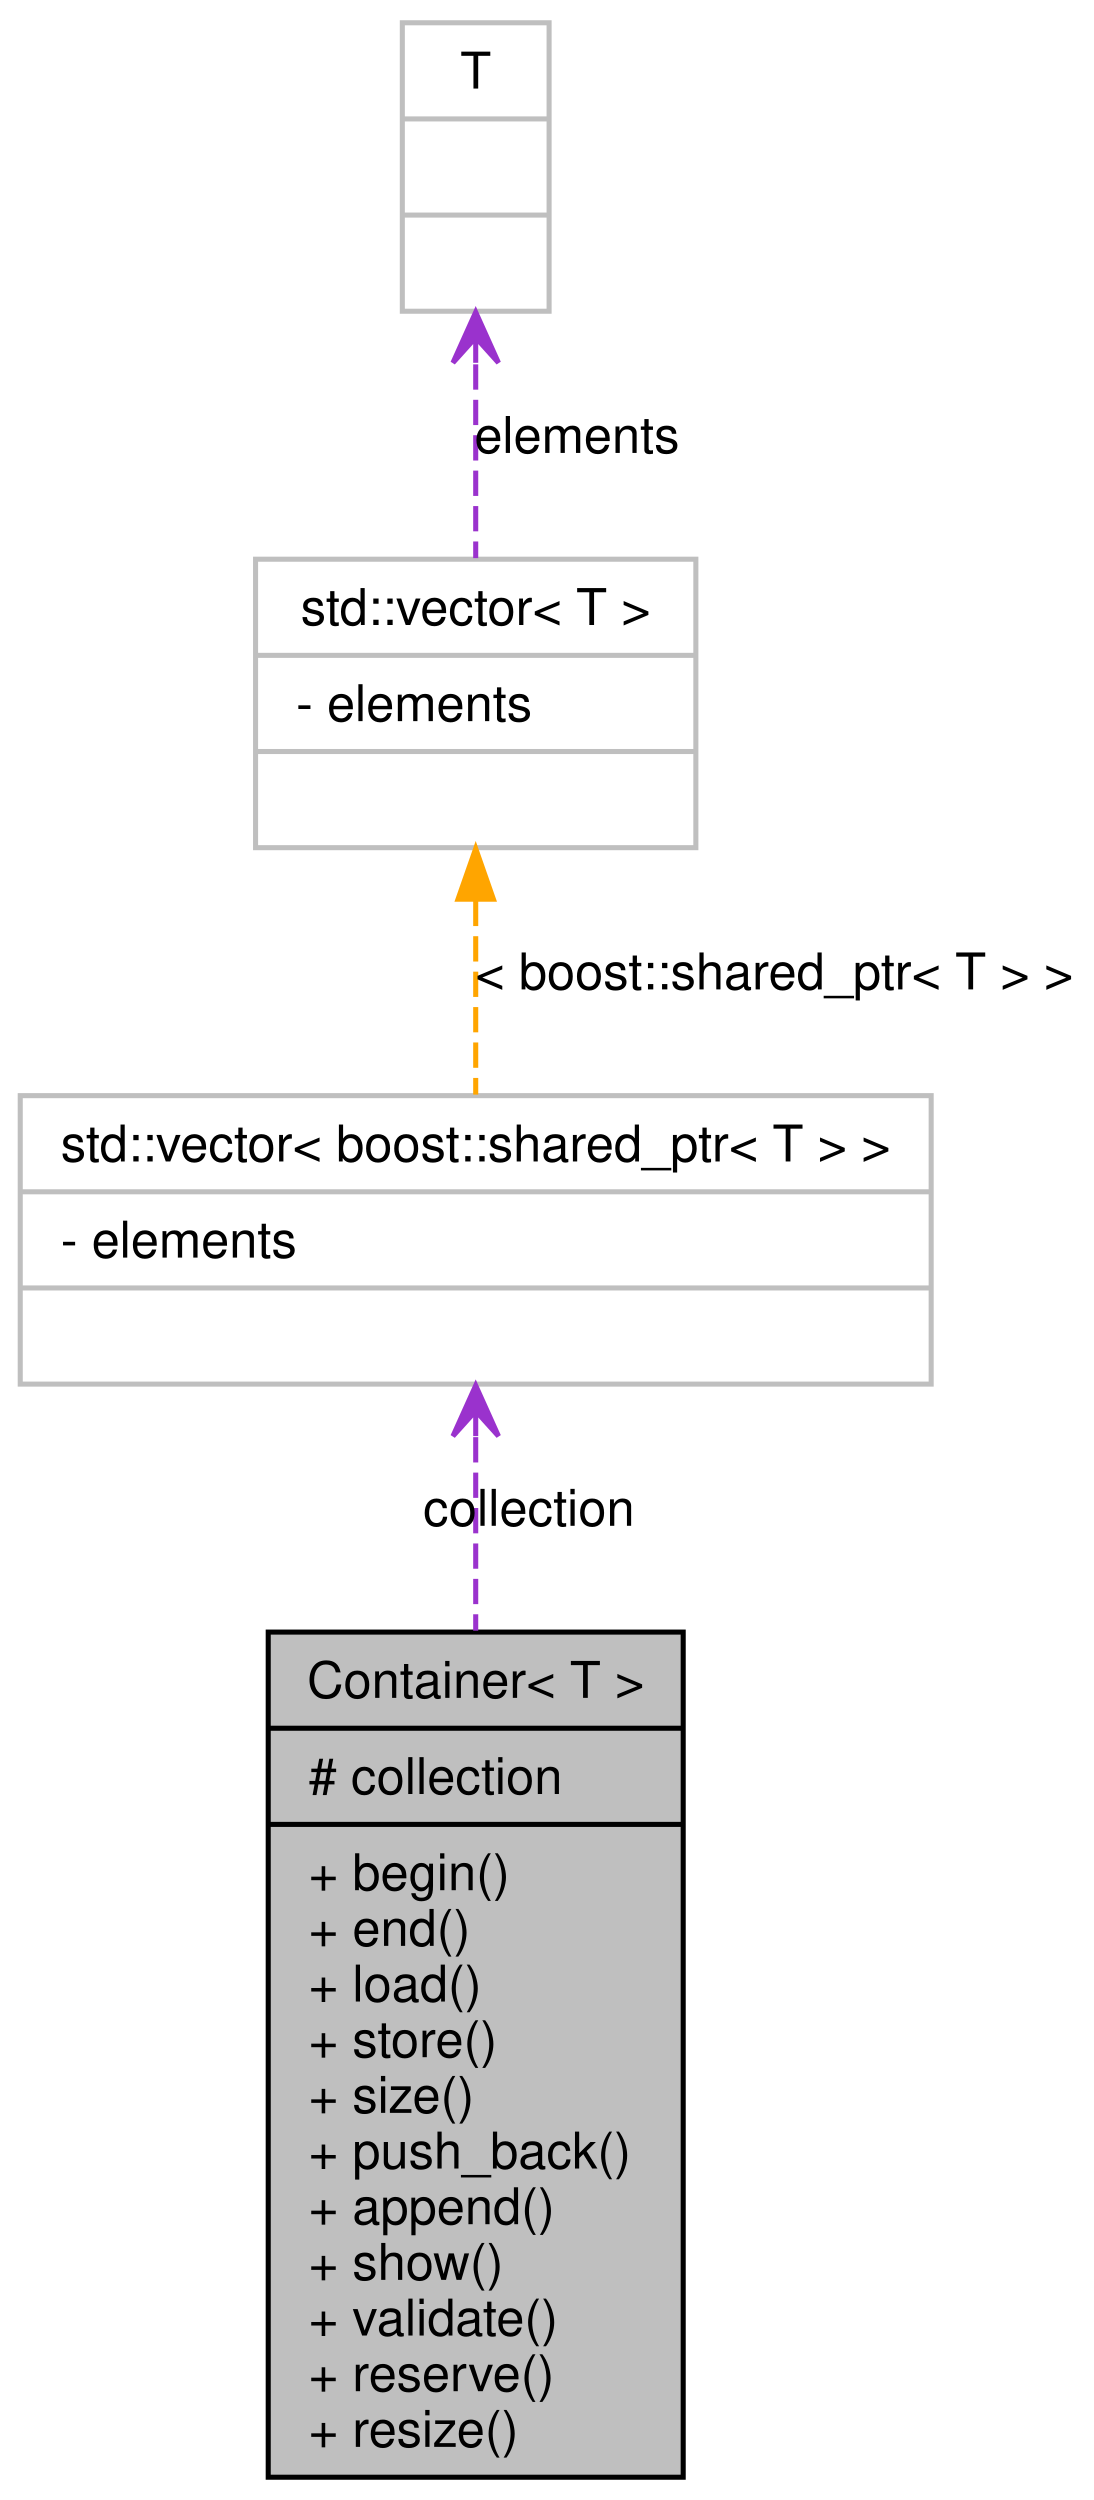
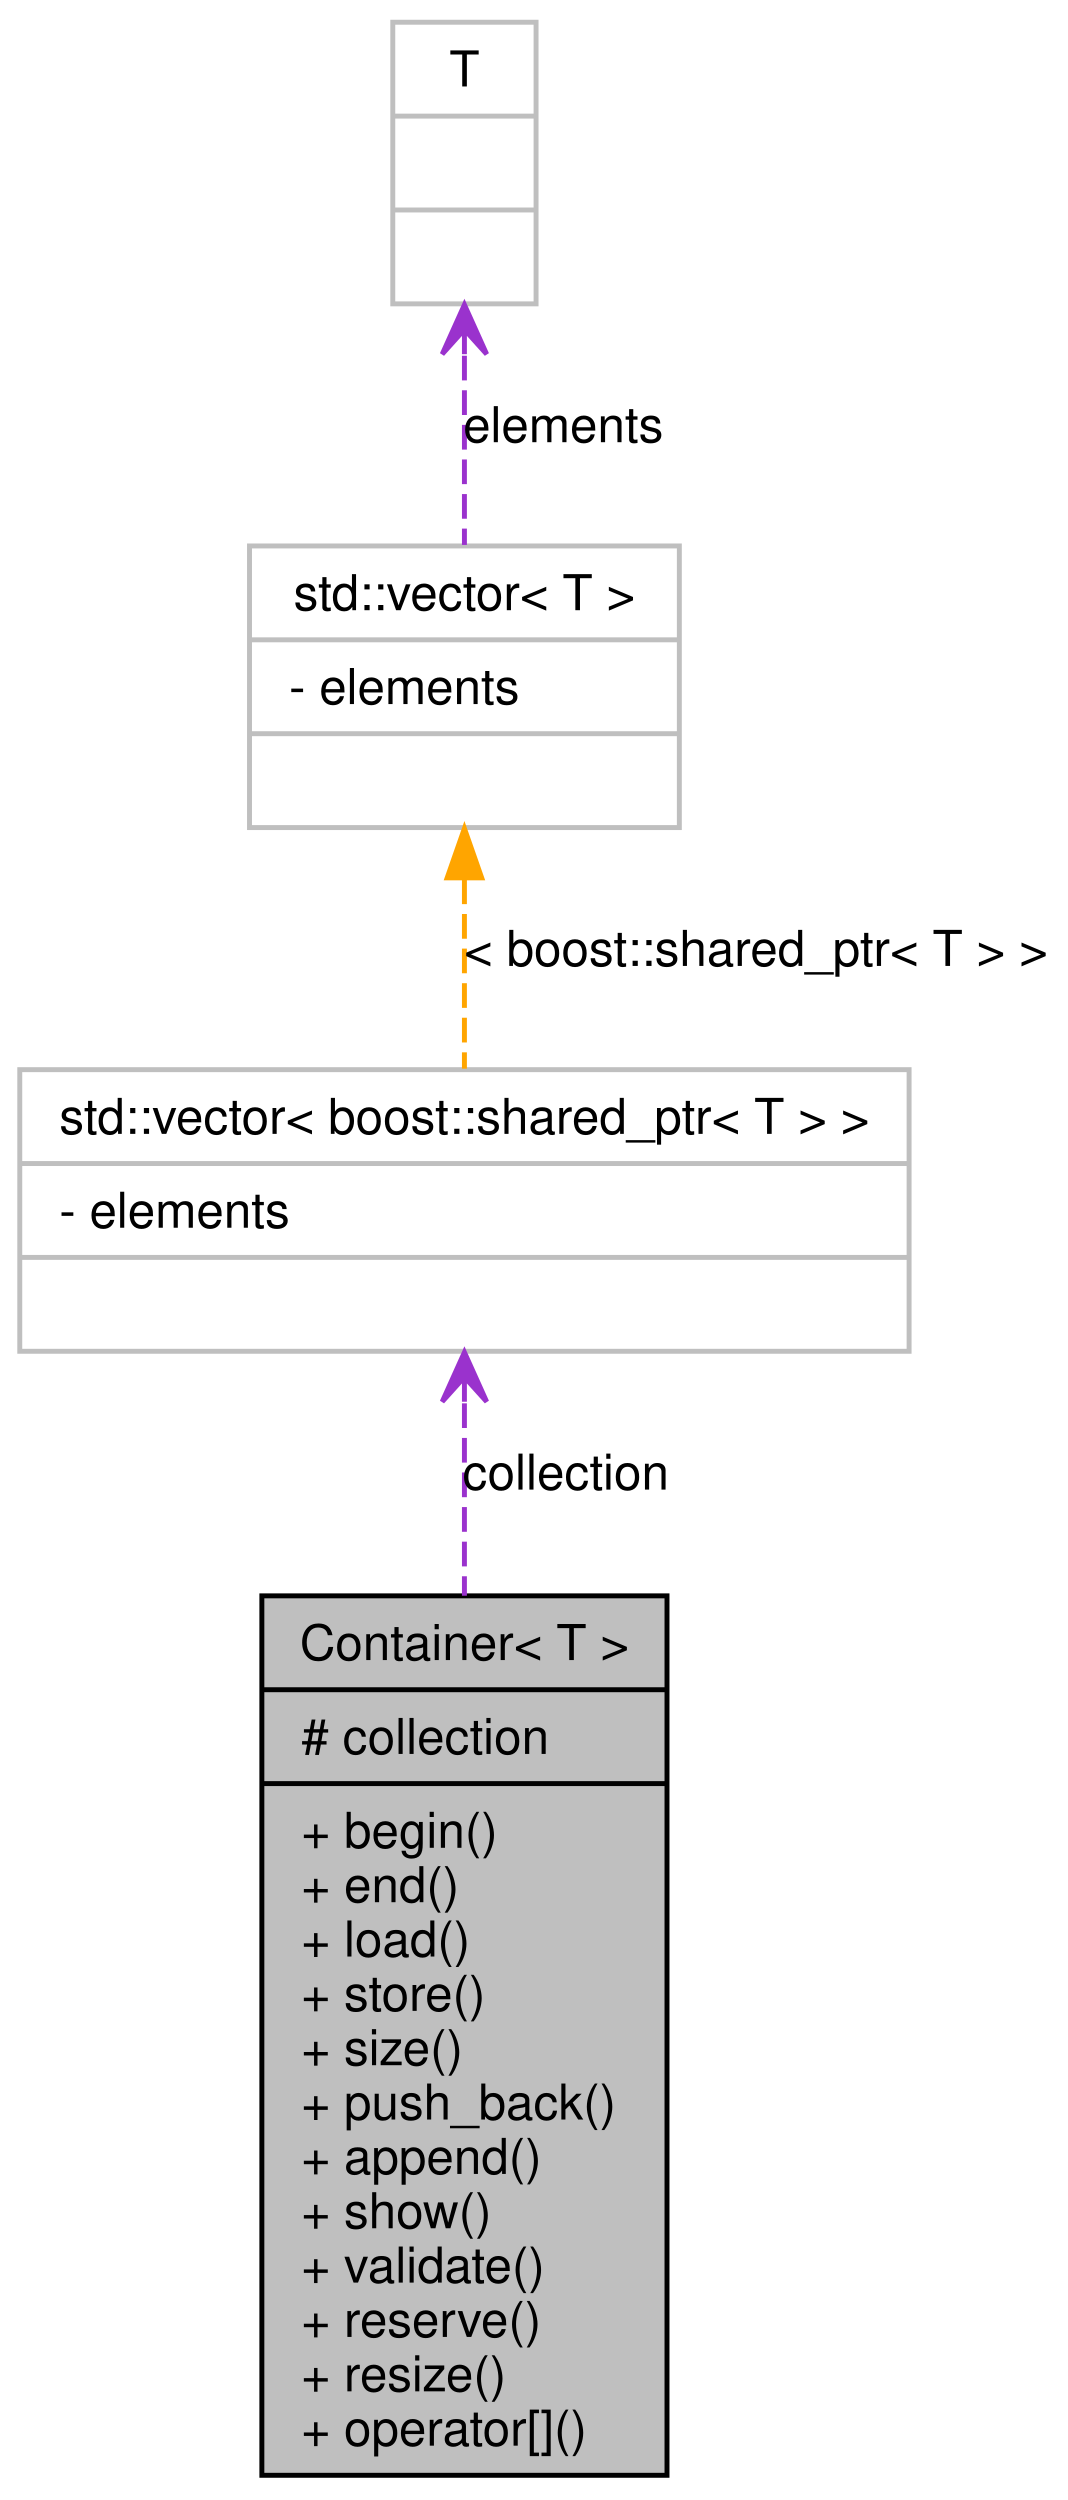
- <svg xmlns="http://www.w3.org/2000/svg" xmlns:xlink="http://www.w3.org/1999/xlink" width="216pt" height="494pt" viewBox="0.00 0.00 216.00 494.00">
-   <g id="graph1" class="graph" transform="scale(1 1) rotate(0) translate(4 490)">
-     <polygon fill="white" stroke="white" points="-4,5 -4,-490 213,-490 213,5 -4,5" />
+ <svg xmlns="http://www.w3.org/2000/svg" xmlns:xlink="http://www.w3.org/1999/xlink" width="216pt" height="506pt" viewBox="0.00 0.00 216.00 506.00">
+   <g id="graph1" class="graph" transform="scale(1 1) rotate(0) translate(4 502)">
+     <polygon fill="white" stroke="white" points="-4,5 -4,-502 213,-502 213,5 -4,5" />
    <g id="node1" class="node">
-       <polygon fill="#bfbfbf" stroke="black" points="49,-0.5 49,-167.5 131,-167.5 131,-0.5 49,-0.5" />
-       <text text-anchor="middle" x="90" y="-154.5" font-family="Helvetica,sans-Serif" font-size="10.00">Container&lt; T &gt;</text>
-       <polyline fill="none" stroke="black" points="49,-148.5 131,-148.5 " />
-       <text text-anchor="start" x="57" y="-135.5" font-family="Helvetica,sans-Serif" font-size="10.00"># collection</text>
-       <polyline fill="none" stroke="black" points="49,-129.5 131,-129.5 " />
-       <text text-anchor="start" x="57" y="-116.5" font-family="Helvetica,sans-Serif" font-size="10.00">+ begin()</text>
-       <text text-anchor="start" x="57" y="-105.5" font-family="Helvetica,sans-Serif" font-size="10.00">+ end()</text>
-       <text text-anchor="start" x="57" y="-94.5" font-family="Helvetica,sans-Serif" font-size="10.00">+ load()</text>
-       <text text-anchor="start" x="57" y="-83.5" font-family="Helvetica,sans-Serif" font-size="10.00">+ store()</text>
-       <text text-anchor="start" x="57" y="-72.5" font-family="Helvetica,sans-Serif" font-size="10.00">+ size()</text>
-       <text text-anchor="start" x="57" y="-61.5" font-family="Helvetica,sans-Serif" font-size="10.00">+ push_back()</text>
-       <text text-anchor="start" x="57" y="-50.5" font-family="Helvetica,sans-Serif" font-size="10.00">+ append()</text>
-       <text text-anchor="start" x="57" y="-39.5" font-family="Helvetica,sans-Serif" font-size="10.00">+ show()</text>
-       <text text-anchor="start" x="57" y="-28.5" font-family="Helvetica,sans-Serif" font-size="10.00">+ validate()</text>
-       <text text-anchor="start" x="57" y="-17.5" font-family="Helvetica,sans-Serif" font-size="10.00">+ reserve()</text>
-       <text text-anchor="start" x="57" y="-6.5" font-family="Helvetica,sans-Serif" font-size="10.00">+ resize()</text>
+       <polygon fill="#bfbfbf" stroke="black" points="49,-1 49,-179 131,-179 131,-1 49,-1" />
+       <text text-anchor="middle" x="90" y="-166" font-family="Helvetica,sans-Serif" font-size="10.00">Container&lt; T &gt;</text>
+       <polyline fill="none" stroke="black" points="49,-160 131,-160 " />
+       <text text-anchor="start" x="57" y="-147" font-family="Helvetica,sans-Serif" font-size="10.00"># collection</text>
+       <polyline fill="none" stroke="black" points="49,-141 131,-141 " />
+       <text text-anchor="start" x="57" y="-128" font-family="Helvetica,sans-Serif" font-size="10.00">+ begin()</text>
+       <text text-anchor="start" x="57" y="-117" font-family="Helvetica,sans-Serif" font-size="10.00">+ end()</text>
+       <text text-anchor="start" x="57" y="-106" font-family="Helvetica,sans-Serif" font-size="10.00">+ load()</text>
+       <text text-anchor="start" x="57" y="-95" font-family="Helvetica,sans-Serif" font-size="10.00">+ store()</text>
+       <text text-anchor="start" x="57" y="-84" font-family="Helvetica,sans-Serif" font-size="10.00">+ size()</text>
+       <text text-anchor="start" x="57" y="-73" font-family="Helvetica,sans-Serif" font-size="10.00">+ push_back()</text>
+       <text text-anchor="start" x="57" y="-62" font-family="Helvetica,sans-Serif" font-size="10.00">+ append()</text>
+       <text text-anchor="start" x="57" y="-51" font-family="Helvetica,sans-Serif" font-size="10.00">+ show()</text>
+       <text text-anchor="start" x="57" y="-40" font-family="Helvetica,sans-Serif" font-size="10.00">+ validate()</text>
+       <text text-anchor="start" x="57" y="-29" font-family="Helvetica,sans-Serif" font-size="10.00">+ reserve()</text>
+       <text text-anchor="start" x="57" y="-18" font-family="Helvetica,sans-Serif" font-size="10.00">+ resize()</text>
+       <text text-anchor="start" x="57" y="-7" font-family="Helvetica,sans-Serif" font-size="10.00">+ operator[]()</text>
    </g>
    <g id="node2" class="node">
-       <polygon fill="white" stroke="#bfbfbf" points="0,-216.5 0,-273.5 180,-273.5 180,-216.5 0,-216.5" />
-       <text text-anchor="middle" x="90" y="-260.5" font-family="Helvetica,sans-Serif" font-size="10.00">std::vector&lt; boost::shared_ptr&lt; T &gt; &gt;</text>
-       <polyline fill="none" stroke="#bfbfbf" points="0,-254.5 180,-254.5 " />
-       <text text-anchor="start" x="8" y="-241.5" font-family="Helvetica,sans-Serif" font-size="10.00">- elements</text>
-       <polyline fill="none" stroke="#bfbfbf" points="0,-235.5 180,-235.5 " />
-       <text text-anchor="middle" x="90" y="-222.5" font-family="Helvetica,sans-Serif" font-size="10.00"> </text>
+       <polygon fill="white" stroke="#bfbfbf" points="0,-228.5 0,-285.5 180,-285.5 180,-228.5 0,-228.5" />
+       <text text-anchor="middle" x="90" y="-272.5" font-family="Helvetica,sans-Serif" font-size="10.00">std::vector&lt; boost::shared_ptr&lt; T &gt; &gt;</text>
+       <polyline fill="none" stroke="#bfbfbf" points="0,-266.5 180,-266.5 " />
+       <text text-anchor="start" x="8" y="-253.5" font-family="Helvetica,sans-Serif" font-size="10.00">- elements</text>
+       <polyline fill="none" stroke="#bfbfbf" points="0,-247.5 180,-247.5 " />
+       <text text-anchor="middle" x="90" y="-234.5" font-family="Helvetica,sans-Serif" font-size="10.00"> </text>
    </g>
    <g id="edge2" class="edge">
-       <path fill="none" stroke="#9a32cd" stroke-dasharray="5,2" d="M90,-206.017C90,-194.377 90,-181.142 90,-167.786" />
-       <polygon fill="#9a32cd" stroke="#9a32cd" points="90,-216.216 85.5,-206.216 90,-211.216 90,-206.216 90,-206.216 90,-206.216 90,-211.216 94.5,-206.216 90,-216.216 90,-216.216" />
-       <text text-anchor="middle" x="100.5" y="-188.5" font-family="Helvetica,sans-Serif" font-size="10.00">collection</text>
+       <path fill="none" stroke="#9a32cd" stroke-dasharray="5,2" d="M90,-217.967C90,-206.165 90,-192.691 90,-179.019" />
+       <polygon fill="#9a32cd" stroke="#9a32cd" points="90,-228.292 85.5,-218.292 90,-223.292 90,-218.292 90,-218.292 90,-218.292 90,-223.292 94.5,-218.292 90,-228.292 90,-228.292" />
+       <text text-anchor="middle" x="110.5" y="-200.5" font-family="Helvetica,sans-Serif" font-size="10.00">collection</text>
    </g>
    <g id="node4" class="node">
      <a xlink:title="STL class.">
-         <polygon fill="white" stroke="#bfbfbf" points="46.5,-322.5 46.5,-379.5 133.5,-379.5 133.5,-322.5 46.5,-322.5" />
-         <text text-anchor="middle" x="90" y="-366.5" font-family="Helvetica,sans-Serif" font-size="10.00">std::vector&lt; T &gt;</text>
-         <polyline fill="none" stroke="#bfbfbf" points="46.5,-360.5 133.5,-360.5 " />
-         <text text-anchor="start" x="54.5" y="-347.5" font-family="Helvetica,sans-Serif" font-size="10.00">- elements</text>
-         <polyline fill="none" stroke="#bfbfbf" points="46.5,-341.5 133.5,-341.5 " />
-         <text text-anchor="middle" x="90" y="-328.5" font-family="Helvetica,sans-Serif" font-size="10.00"> </text>
+         <polygon fill="white" stroke="#bfbfbf" points="46.5,-334.5 46.5,-391.5 133.5,-391.5 133.5,-334.5 46.5,-334.5" />
+         <text text-anchor="middle" x="90" y="-378.5" font-family="Helvetica,sans-Serif" font-size="10.00">std::vector&lt; T &gt;</text>
+         <polyline fill="none" stroke="#bfbfbf" points="46.5,-372.5 133.5,-372.5 " />
+         <text text-anchor="start" x="54.5" y="-359.5" font-family="Helvetica,sans-Serif" font-size="10.00">- elements</text>
+         <polyline fill="none" stroke="#bfbfbf" points="46.5,-353.5 133.5,-353.5 " />
+         <text text-anchor="middle" x="90" y="-340.5" font-family="Helvetica,sans-Serif" font-size="10.00"> </text>
      </a>
    </g>
    <g id="edge4" class="edge">
-       <path fill="none" stroke="orange" stroke-dasharray="5,2" d="M90,-312.005C90,-299.326 90,-285.494 90,-273.708" />
-       <polygon fill="orange" stroke="orange" points="86.5,-312.315 90,-322.315 93.5,-312.315 86.5,-312.315" />
-       <text text-anchor="middle" x="149" y="-294.5" font-family="Helvetica,sans-Serif" font-size="10.00">&lt; boost::shared_ptr&lt; T &gt; &gt;</text>
+       <path fill="none" stroke="orange" stroke-dasharray="5,2" d="M90,-324.005C90,-311.326 90,-297.494 90,-285.708" />
+       <polygon fill="orange" stroke="orange" points="86.5,-324.315 90,-334.315 93.5,-324.315 86.5,-324.315" />
+       <text text-anchor="middle" x="149" y="-306.5" font-family="Helvetica,sans-Serif" font-size="10.00">&lt; boost::shared_ptr&lt; T &gt; &gt;</text>
    </g>
    <g id="node6" class="node">
-       <polygon fill="white" stroke="#bfbfbf" points="75.5,-428.5 75.5,-485.5 104.5,-485.5 104.5,-428.5 75.5,-428.5" />
-       <text text-anchor="middle" x="90" y="-472.5" font-family="Helvetica,sans-Serif" font-size="10.00">T</text>
-       <polyline fill="none" stroke="#bfbfbf" points="75.5,-466.5 104.5,-466.5 " />
-       <text text-anchor="middle" x="90" y="-453.5" font-family="Helvetica,sans-Serif" font-size="10.00"> </text>
-       <polyline fill="none" stroke="#bfbfbf" points="75.5,-447.5 104.5,-447.5 " />
-       <text text-anchor="middle" x="90" y="-434.5" font-family="Helvetica,sans-Serif" font-size="10.00"> </text>
+       <polygon fill="white" stroke="#bfbfbf" points="75.5,-440.5 75.5,-497.5 104.5,-497.5 104.5,-440.5 75.5,-440.5" />
+       <text text-anchor="middle" x="90" y="-484.5" font-family="Helvetica,sans-Serif" font-size="10.00">T</text>
+       <polyline fill="none" stroke="#bfbfbf" points="75.5,-478.5 104.5,-478.5 " />
+       <text text-anchor="middle" x="90" y="-465.5" font-family="Helvetica,sans-Serif" font-size="10.00"> </text>
+       <polyline fill="none" stroke="#bfbfbf" points="75.5,-459.5 104.5,-459.5 " />
+       <text text-anchor="middle" x="90" y="-446.5" font-family="Helvetica,sans-Serif" font-size="10.00"> </text>
    </g>
    <g id="edge6" class="edge">
-       <path fill="none" stroke="#9a32cd" stroke-dasharray="5,2" d="M90,-418.005C90,-405.326 90,-391.494 90,-379.708" />
-       <polygon fill="#9a32cd" stroke="#9a32cd" points="90,-428.315 85.5,-418.315 90,-423.315 90,-418.315 90,-418.315 90,-418.315 90,-423.315 94.5,-418.315 90,-428.315 90,-428.315" />
-       <text text-anchor="middle" x="110" y="-400.5" font-family="Helvetica,sans-Serif" font-size="10.00">elements</text>
+       <path fill="none" stroke="#9a32cd" stroke-dasharray="5,2" d="M90,-430.005C90,-417.326 90,-403.494 90,-391.708" />
+       <polygon fill="#9a32cd" stroke="#9a32cd" points="90,-440.315 85.5,-430.315 90,-435.315 90,-430.315 90,-430.315 90,-430.315 90,-435.315 94.5,-430.315 90,-440.315 90,-440.315" />
+       <text text-anchor="middle" x="110" y="-412.5" font-family="Helvetica,sans-Serif" font-size="10.00">elements</text>
    </g>
  </g>
</svg>
